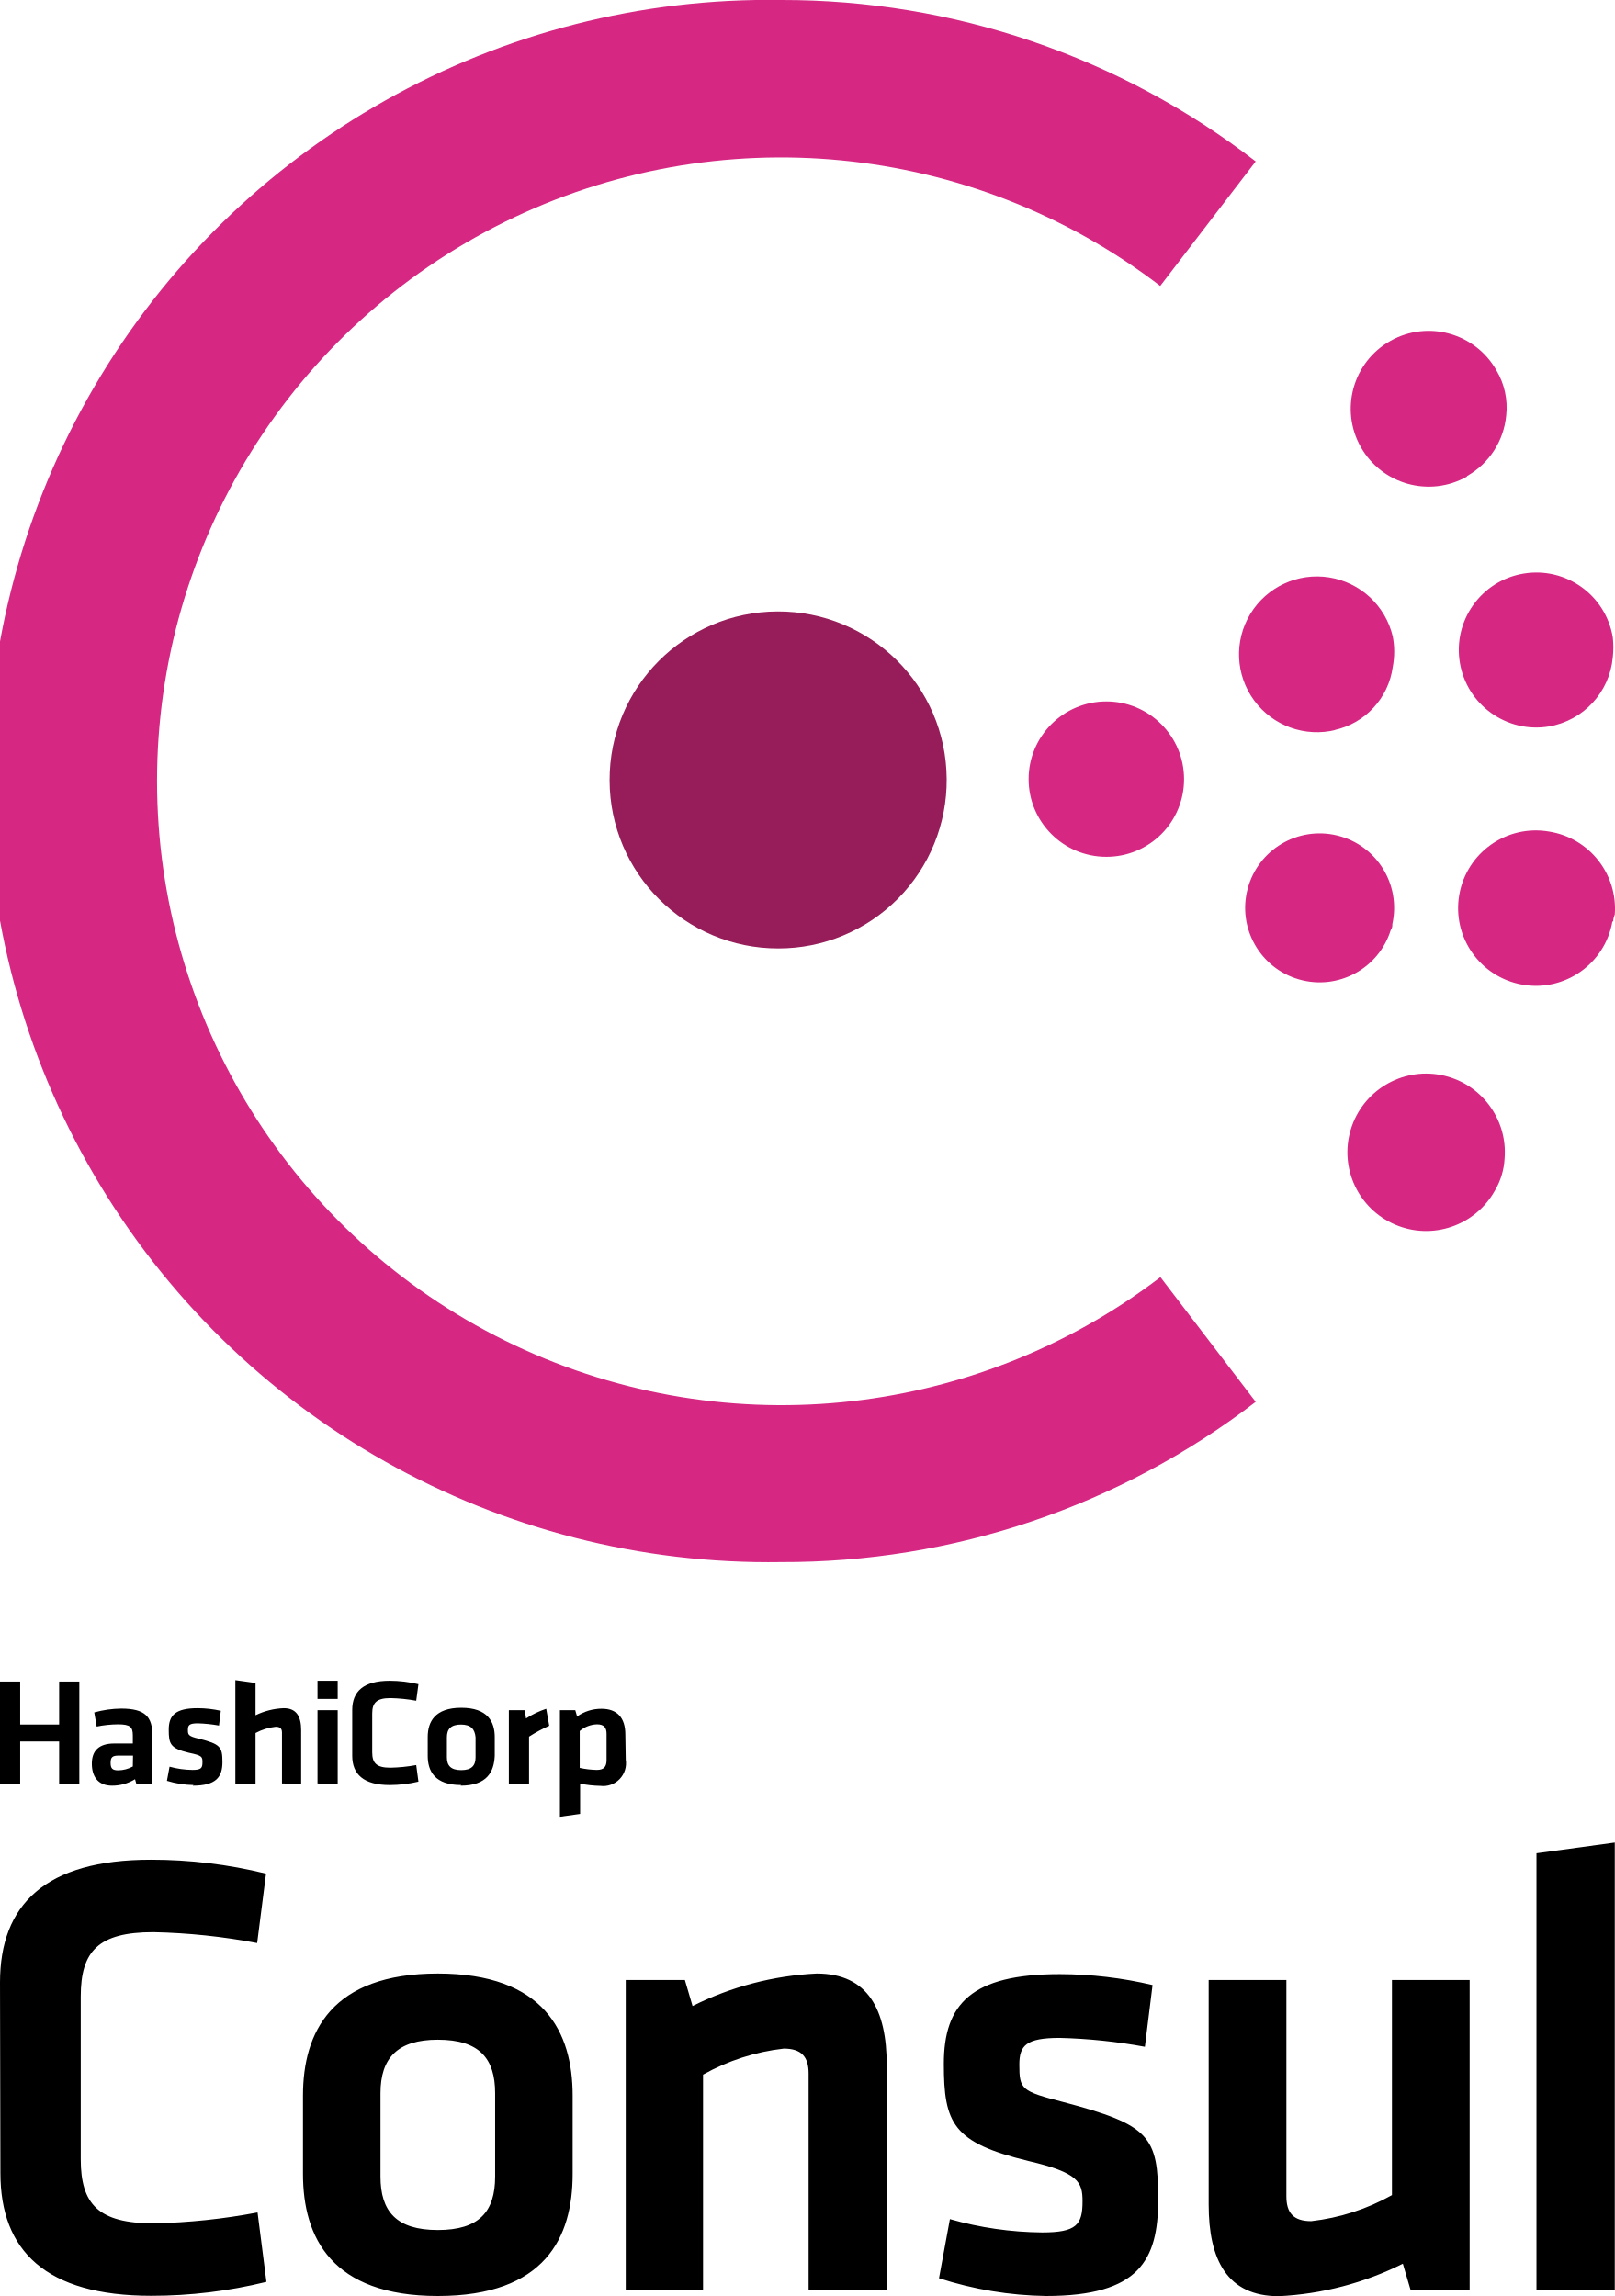
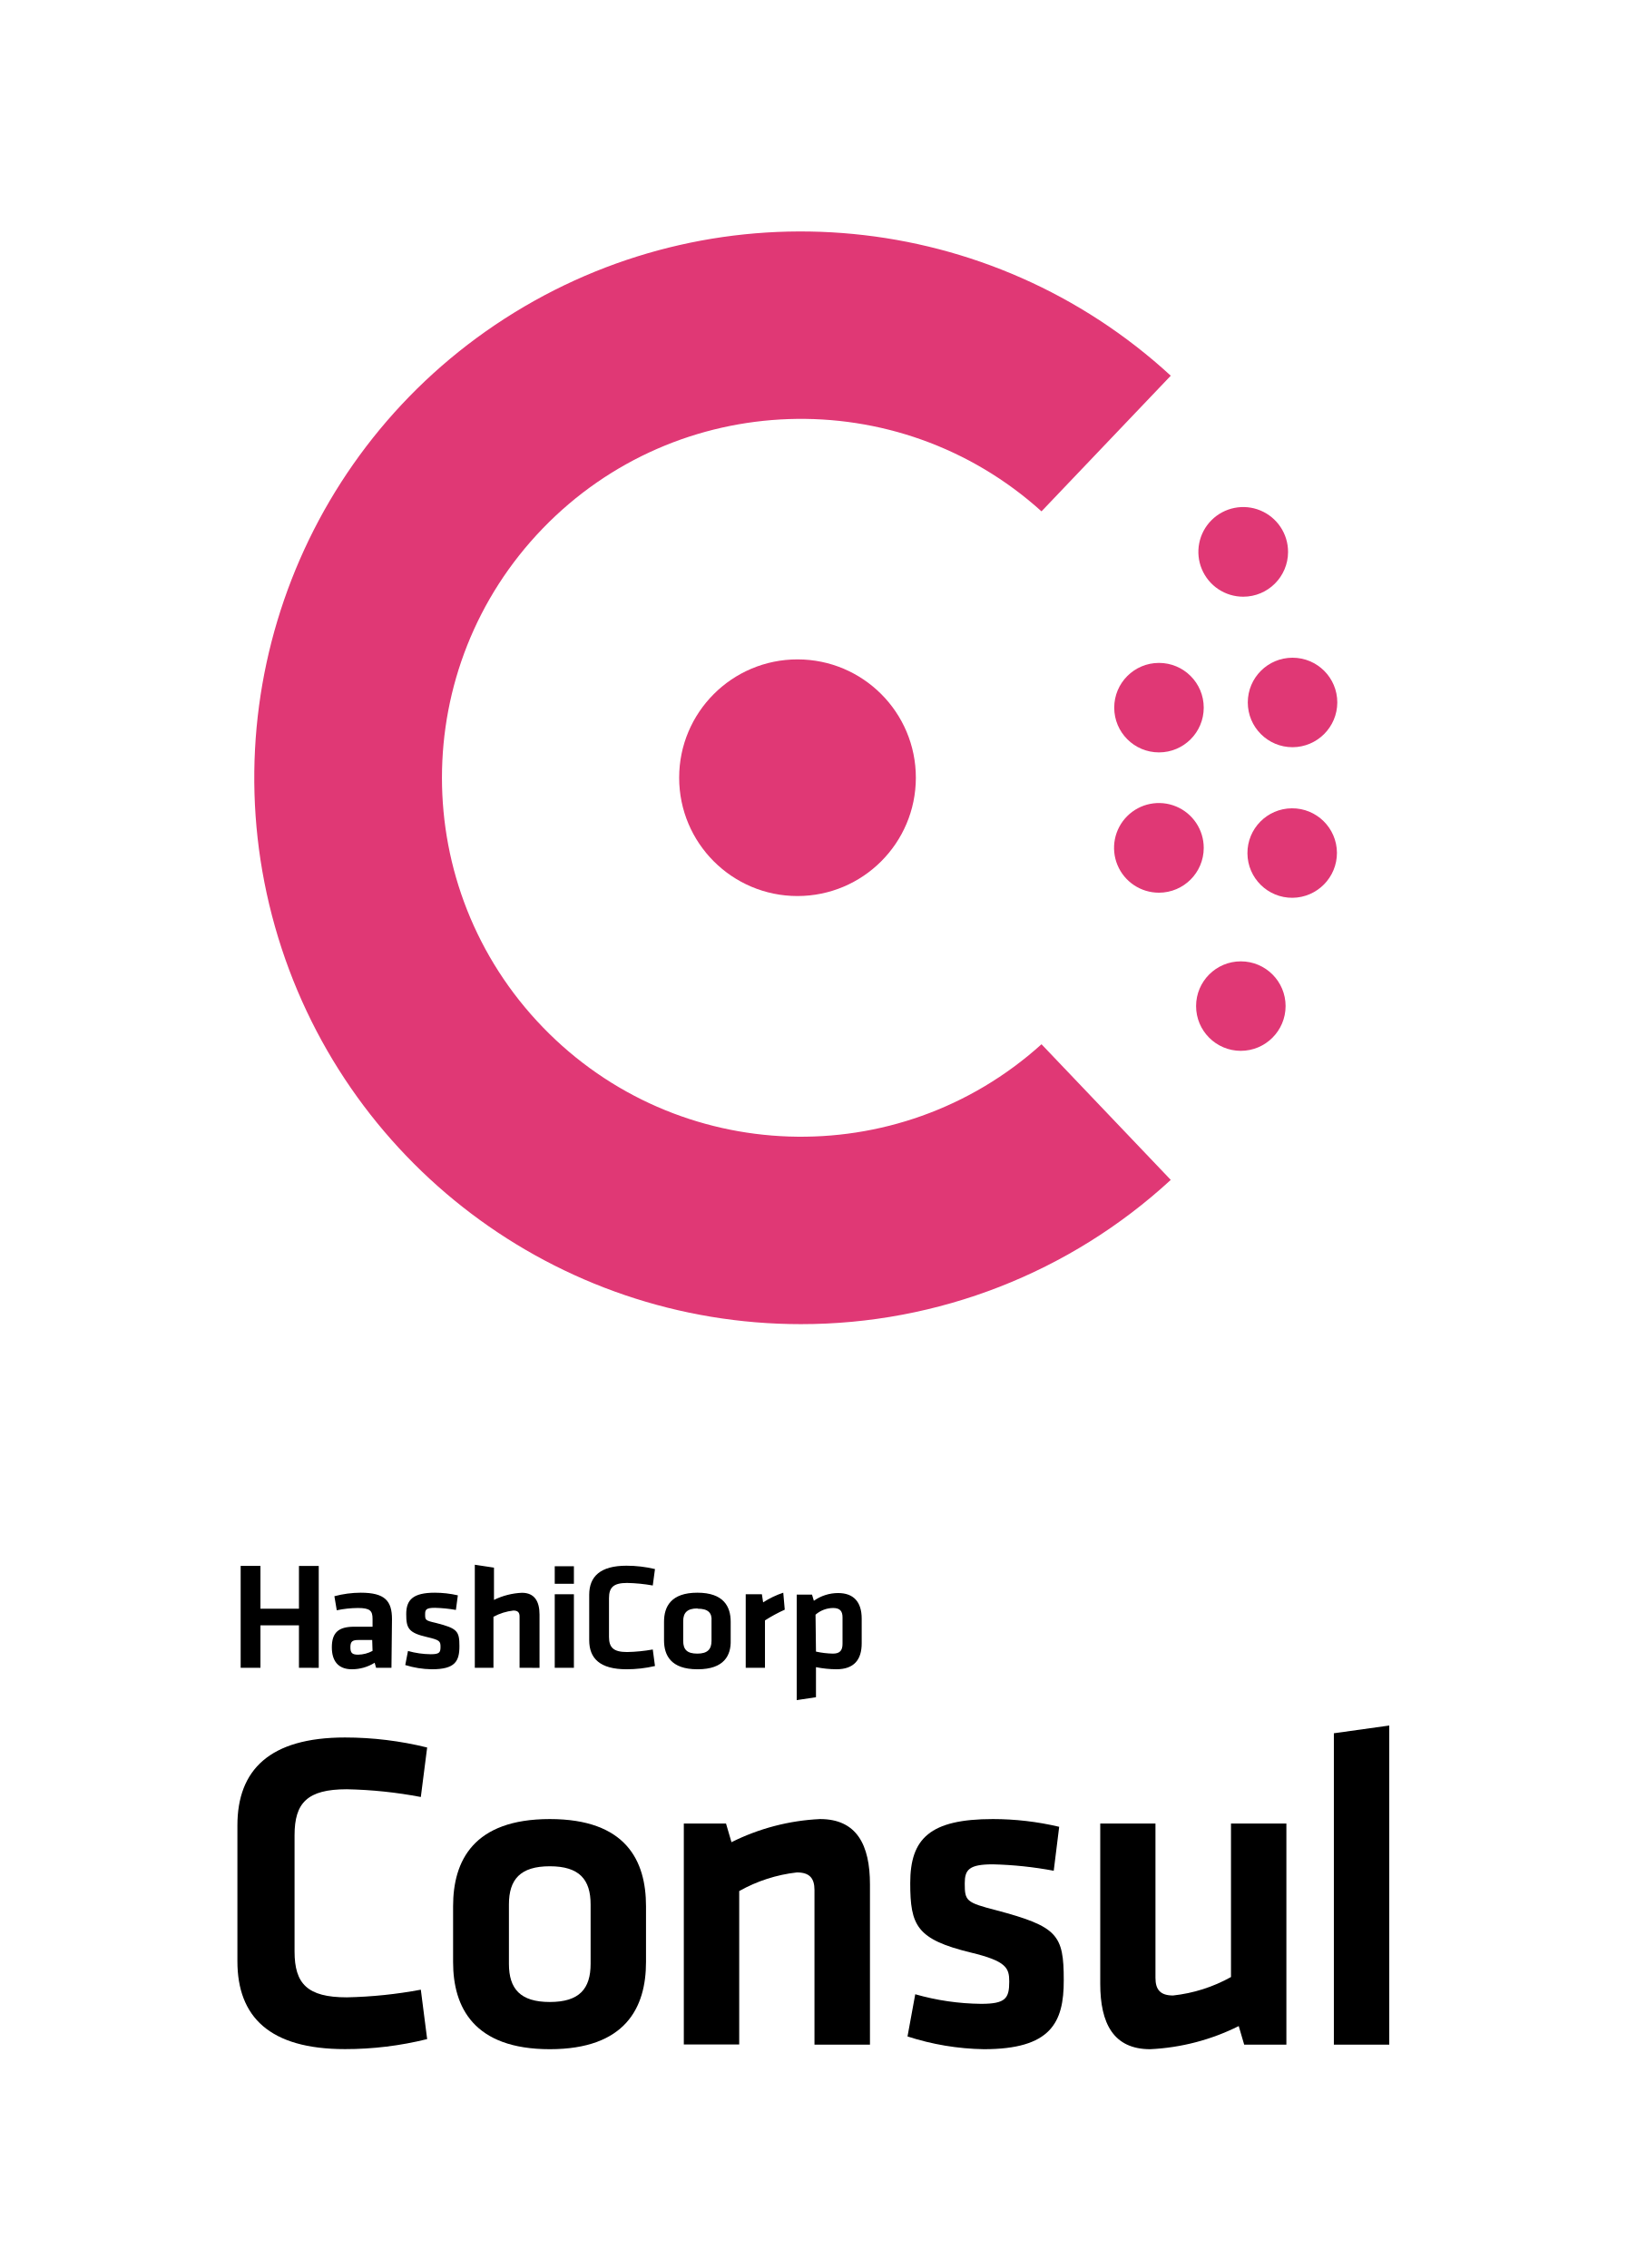
- <svg xmlns="http://www.w3.org/2000/svg" viewBox="0 0 79.97 113.78">
+ <svg xmlns="http://www.w3.org/2000/svg" id="LOGOS" viewBox="0 0 185 258">
  <defs>
-     <style>.cls-2{fill-rule:evenodd;fill:#d62783}</style>
+     <style>.cls-1{fill:#e03875;}</style>
  </defs>
-   <g id="Layer_2" data-name="Layer 2">
-     <g id="Logo">
-       <path d="M0 98.24c0-3.85 2.24-6.08 7.47-6.08a23.78 23.78 0 0 1 5.71.69l-.44 3.44a30.92 30.92 0 0 0-5.14-.54c-2.74 0-3.6.95-3.6 3.19V107c0 2.24.88 3.18 3.62 3.18a30.92 30.92 0 0 0 5.14-.54l.44 3.44a23.78 23.78 0 0 1-5.71.69c-5.23 0-7.47-2.24-7.47-6.08ZM21.69 113.78c-5.26 0-6.68-2.9-6.68-6.05v-3.88c0-3.15 1.42-6.05 6.68-6.05s6.68 2.9 6.68 6.05v3.88c0 3.15-1.37 6.05-6.68 6.05zm0-12.7c-2 0-2.84.91-2.84 2.65v4.13c0 1.73.79 2.65 2.84 2.65s2.84-.91 2.84-2.65v-4.13c0-1.73-.79-2.65-2.84-2.65zM40.06 113.47v-10.72c0-.82-.35-1.23-1.23-1.23a10.61 10.61 0 0 0-4 1.29v10.65H31V98.12h2.93l.38 1.29a15.39 15.39 0 0 1 6.15-1.61c2.55 0 3.47 1.8 3.47 4.54v11.13ZM51.82 113.78a18.08 18.08 0 0 1-5.3-.88l.54-2.93a17.18 17.18 0 0 0 4.57.66c1.7 0 2-.38 2-1.54 0-.95-.19-1.42-2.68-2-3.75-.91-4.19-1.86-4.19-4.82s1.36-4.44 5.74-4.44a20.18 20.18 0 0 1 4.6.54l-.38 3.06a27 27 0 0 0-4.22-.44c-1.67 0-2 .38-2 1.32 0 1.23.09 1.32 2.18 1.86 4.29 1.13 4.7 1.7 4.7 4.85-.01 2.98-.93 4.76-5.56 4.76ZM63.73 98.12v10.72c0 .82.35 1.23 1.23 1.23a10.61 10.61 0 0 0 4-1.29V98.12h3.85v15.35h-2.93l-.38-1.29a15.39 15.39 0 0 1-6.15 1.61c-2.55 0-3.47-1.8-3.47-4.54V98.12ZM76.12 113.47V91.84l3.88-.53v22.16ZM2.93 88.42V86.3H1v2.12H0v-5.09h1v2.13h1.93v-2.13h1v5.09Zm4.62 0h-.79l-.07-.25a2.15 2.15 0 0 1-1.14.32c-.7 0-1-.46-1-1.09s.34-1 1.11-1h.92V86c0-.41-.12-.55-.73-.55a5.56 5.56 0 0 0-1.06.11l-.12-.7A5.18 5.18 0 0 1 6 84.67c1.2 0 1.55.41 1.55 1.33ZM6.59 87h-.71c-.31 0-.4.08-.4.36s.09.37.38.37a1.55 1.55 0 0 0 .72-.19Zm3 1.46a4.68 4.68 0 0 1-1.32-.21l.13-.7a4.45 4.45 0 0 0 1.14.16c.42 0 .49-.09.49-.37s0-.34-.67-.48c-.93-.22-1-.44-1-1.15s.34-1.06 1.43-1.06a5.23 5.23 0 0 1 1.15.13l-.09.73a7 7 0 0 0-1.05-.11c-.42 0-.49.09-.49.32s0 .32.54.44c1.07.27 1.17.41 1.17 1.16s-.32 1.17-1.47 1.17Zm4.38-.08v-2.52c0-.2-.09-.29-.31-.29a2.72 2.72 0 0 0-1 .31v2.55h-1v-5.17l1 .14V85a3.48 3.48 0 0 1 1.4-.35c.64 0 .86.43.86 1.09v2.66Zm1.76-4.19v-.9h1v.9Zm0 4.19v-3.63h1v3.67Zm1.72-3.64c0-.92.56-1.45 1.86-1.45a6.15 6.15 0 0 1 1.42.17l-.11.82a8 8 0 0 0-1.28-.13c-.68 0-.9.23-.9.76v1.93c0 .54.22.76.9.76a8 8 0 0 0 1.28-.13l.11.82a6.15 6.15 0 0 1-1.42.17c-1.3 0-1.86-.54-1.86-1.45Zm5.4 3.72c-1.31 0-1.66-.69-1.66-1.45v-.93c0-.75.35-1.45 1.66-1.45s1.66.69 1.66 1.45V87c-.03.8-.38 1.49-1.69 1.49Zm0-3c-.51 0-.71.22-.71.63v1c0 .41.2.63.71.63s.71-.22.71-.63v-1c-.04-.41-.23-.63-.74-.63Zm4.36.06a7.59 7.59 0 0 0-1 .54v2.37h-1v-3.68H26l.06.41a4.35 4.35 0 0 1 1-.48ZM31 87.2a1.13 1.13 0 0 1-1.26 1.3 5.49 5.49 0 0 1-1-.11v1.5l-1 .14v-5.28h.76l.09.31a2.07 2.07 0 0 1 1.21-.38c.77 0 1.18.44 1.18 1.27Zm-2.28.41a4.41 4.41 0 0 0 .85.1c.35 0 .48-.16.48-.49v-1.3c0-.3-.12-.47-.47-.47a1.38 1.38 0 0 0-.86.33Z" />
-       <path d="M38.56 47a8.35 8.35 0 1 1 8.34-8.4 8.33 8.33 0 0 1-8.34 8.4" style="fill-rule:evenodd;fill:#961d59" />
-       <path class="cls-2" d="M54.81 42.46a3.85 3.85 0 1 1 3.85-3.85 3.84 3.84 0 0 1-3.85 3.85M68.9 46.09a3.69 3.69 0 1 1 .08-.3c0 .1 0 .19-.08.3M66.18 36.17A3.86 3.86 0 1 1 69 31.54a4 4 0 0 1 0 1.51 3.71 3.71 0 0 1-2.9 3.13M79.88 45.67a3.85 3.85 0 1 1-3.13-4.46A3.87 3.87 0 0 1 80 45.32a1 1 0 0 0-.08.34M76.74 36a3.84 3.84 0 1 1 3.16-4.42 4.29 4.29 0 0 1 0 1A3.82 3.82 0 0 1 76.74 36M74.06 59a3.9 3.9 0 1 1 .48-1.58 3.47 3.47 0 0 1-.48 1.58M72.67 23.62a3.86 3.86 0 1 1 1.47-5.26 3.6 3.6 0 0 1 .48 2.23 3.86 3.86 0 0 1-1.94 3" />
-       <path d="M38.71 77.41a38.71 38.71 0 1 1 0-77.41 38.33 38.33 0 0 1 23.5 8l-4.73 6.17a30.91 30.91 0 0 0-49.7 24.54 30.94 30.94 0 0 0 49.71 24.58l4.72 6.18a38.37 38.37 0 0 1-23.5 7.94z" style="fill:#d62783" />
-     </g>
-   </g>
+   <path d="M27,207.65c0-6.3,3.66-10,12.24-10a39,39,0,0,1,9.34,1.14l-.72,5.63a50.35,50.35,0,0,0-8.42-.88c-4.49,0-5.94,1.55-5.94,5.22V222c0,3.66,1.45,5.21,5.94,5.21a51.35,51.35,0,0,0,8.42-.87l.72,5.62a38.54,38.54,0,0,1-9.34,1.14c-8.58,0-12.24-3.67-12.24-10Z" />
+   <path d="M62.53,233.11c-8.63,0-11-4.75-11-9.91v-6.36c0-5.16,2.32-9.91,11-9.91s10.94,4.75,10.94,9.91v6.36C73.47,228.36,71.15,233.11,62.53,233.11Zm0-20.81c-3.36,0-4.65,1.5-4.65,4.34v6.76c0,2.84,1.29,4.34,4.65,4.34s4.64-1.5,4.64-4.34v-6.76C67.17,213.8,65.88,212.3,62.53,212.3Z" />
+   <path d="M92.63,232.59V215c0-1.35-.57-2-2-2a17.34,17.34,0,0,0-6.56,2.12v17.45h-6.3V207.44h4.8l.62,2.12a25.19,25.19,0,0,1,10.07-2.63c4.18,0,5.68,2.94,5.68,7.43v18.23Z" />
+   <path d="M111.89,233.11a29.61,29.61,0,0,1-8.68-1.45l.88-4.8a28.18,28.18,0,0,0,7.49,1.09c2.79,0,3.2-.62,3.2-2.53,0-1.55-.31-2.33-4.39-3.31-6.14-1.5-6.87-3.05-6.87-7.9,0-5.06,2.23-7.28,9.4-7.28a32.89,32.89,0,0,1,7.54.88l-.62,5a43.2,43.2,0,0,0-6.92-.73c-2.73,0-3.2.62-3.2,2.17,0,2,.16,2.17,3.57,3.05,7,1.86,7.69,2.79,7.69,7.95C121,230.12,119.48,233.11,111.89,233.11Z" />
+   <path d="M131.41,207.44V225c0,1.35.57,2,2,2A17.34,17.34,0,0,0,140,224.9V207.44h6.3v25.15h-4.8l-.62-2.11a25.19,25.19,0,0,1-10.07,2.63c-4.18,0-5.68-2.94-5.68-7.44V207.44Z" />
+   <path d="M151.7,232.59V197.17l6.3-.88v36.3Z" />
+   <path d="M34,189.72v-4.83H29.62v4.83H27.37V178.13h2.25V183H34v-4.86h2.25v11.59Zm10.52,0H42.77l-.16-.57a4.91,4.91,0,0,1-2.6.74c-1.59,0-2.27-1-2.27-2.49,0-1.7.77-2.35,2.54-2.35h2.09v-.88c0-.92-.26-1.25-1.66-1.25a12.1,12.1,0,0,0-2.41.26l-.27-1.6a11.79,11.79,0,0,1,3-.4c2.74,0,3.55.93,3.55,3Zm-2.19-3.16H40.76c-.71,0-.91.19-.91.83s.2.84.88.84a3.57,3.57,0,0,0,1.64-.43Zm6.76,3.33a10.54,10.54,0,0,1-3-.48l.31-1.6a9.93,9.93,0,0,0,2.59.37c1,0,1.11-.21,1.11-.85s-.11-.77-1.52-1.1c-2.13-.49-2.38-1-2.38-2.62s.77-2.43,3.26-2.43a11.87,11.87,0,0,1,2.61.3l-.22,1.66a15.87,15.87,0,0,0-2.39-.24c-1,0-1.11.21-1.11.72,0,.67,0,.72,1.23,1,2.43.62,2.67.92,2.67,2.64S51.76,189.89,49.13,189.89Zm10-.17v-5.84c0-.45-.2-.67-.7-.67a6.18,6.18,0,0,0-2.27.71v5.8H54V178l2.18.33V182a8,8,0,0,1,3.18-.81c1.45,0,2,1,2,2.48v6.06Zm4-9.55v-2h2.18v2Zm0,9.55v-8.36h2.18v8.36Zm3.92-8.3c0-2.09,1.27-3.31,4.24-3.31a14.1,14.1,0,0,1,3.24.38l-.25,1.87a18.59,18.59,0,0,0-2.92-.29c-1.55,0-2.06.51-2.06,1.73v4.4c0,1.22.51,1.73,2.06,1.73a18.59,18.59,0,0,0,2.92-.29l.25,1.88a14.1,14.1,0,0,1-3.24.37c-3,0-4.24-1.22-4.24-3.31Zm12.3,8.47c-3,0-3.79-1.58-3.79-3.29v-2.12c0-1.72.8-3.3,3.79-3.3s3.79,1.58,3.79,3.3v2.12C83.15,188.31,82.35,189.89,79.36,189.89Zm0-6.92c-1.16,0-1.61.5-1.61,1.44v2.25c0,1,.45,1.45,1.61,1.45s1.61-.5,1.61-1.45v-2.25C81,183.47,80.52,183,79.36,183Zm9.94.14A17.6,17.6,0,0,0,87,184.33v5.39H84.81v-8.36h1.84l.14.92a10.18,10.18,0,0,1,2.29-1.1ZM98,186.94c0,1.85-.86,2.95-2.88,2.95a12.23,12.23,0,0,1-2.32-.24v3.42l-2.19.33v-12h1.74l.21.7a4.75,4.75,0,0,1,2.76-.88c1.75,0,2.68,1,2.68,2.91Zm-5.2.94a10,10,0,0,0,1.93.23c.79,0,1.09-.36,1.09-1.12v-3c0-.69-.27-1.07-1.07-1.07a3.09,3.09,0,0,0-2,.76Z" />
+   <path class="cls-1" d="M91.09,150.63A62.15,62.15,0,1,1,133.15,42.74h0l-14.7,15.43h0a40.83,40.83,0,1,0,0,60.62h0l14.7,15.43h0A62,62,0,0,1,91.09,150.63Z" />
+   <path class="cls-1" d="M141.11,119.54a5.09,5.09,0,1,1,5.1-5.09A5.1,5.1,0,0,1,141.11,119.54Z" />
+   <path class="cls-1" d="M90.7,101.93a13.46,13.46,0,1,1,13.46-13.45A13.47,13.47,0,0,1,90.7,101.93Z" />
+   <path class="cls-1" d="M147,102.13A5.09,5.09,0,1,1,152.05,97,5.11,5.11,0,0,1,147,102.13Z" />
+   <path class="cls-1" d="M131.81,101.55a5.1,5.1,0,1,1,5.09-5.09A5.1,5.1,0,0,1,131.81,101.55Z" />
+   <path class="cls-1" d="M147,85a5.09,5.09,0,1,1,5.09-5.09A5.11,5.11,0,0,1,147,85Z" />
+   <path class="cls-1" d="M131.81,85.59a5.09,5.09,0,1,1,5.09-5.09A5.09,5.09,0,0,1,131.81,85.59Z" />
+   <path class="cls-1" d="M141.4,67.88a5.1,5.1,0,1,1,5.09-5.09A5.1,5.1,0,0,1,141.4,67.88Z" />
</svg>
